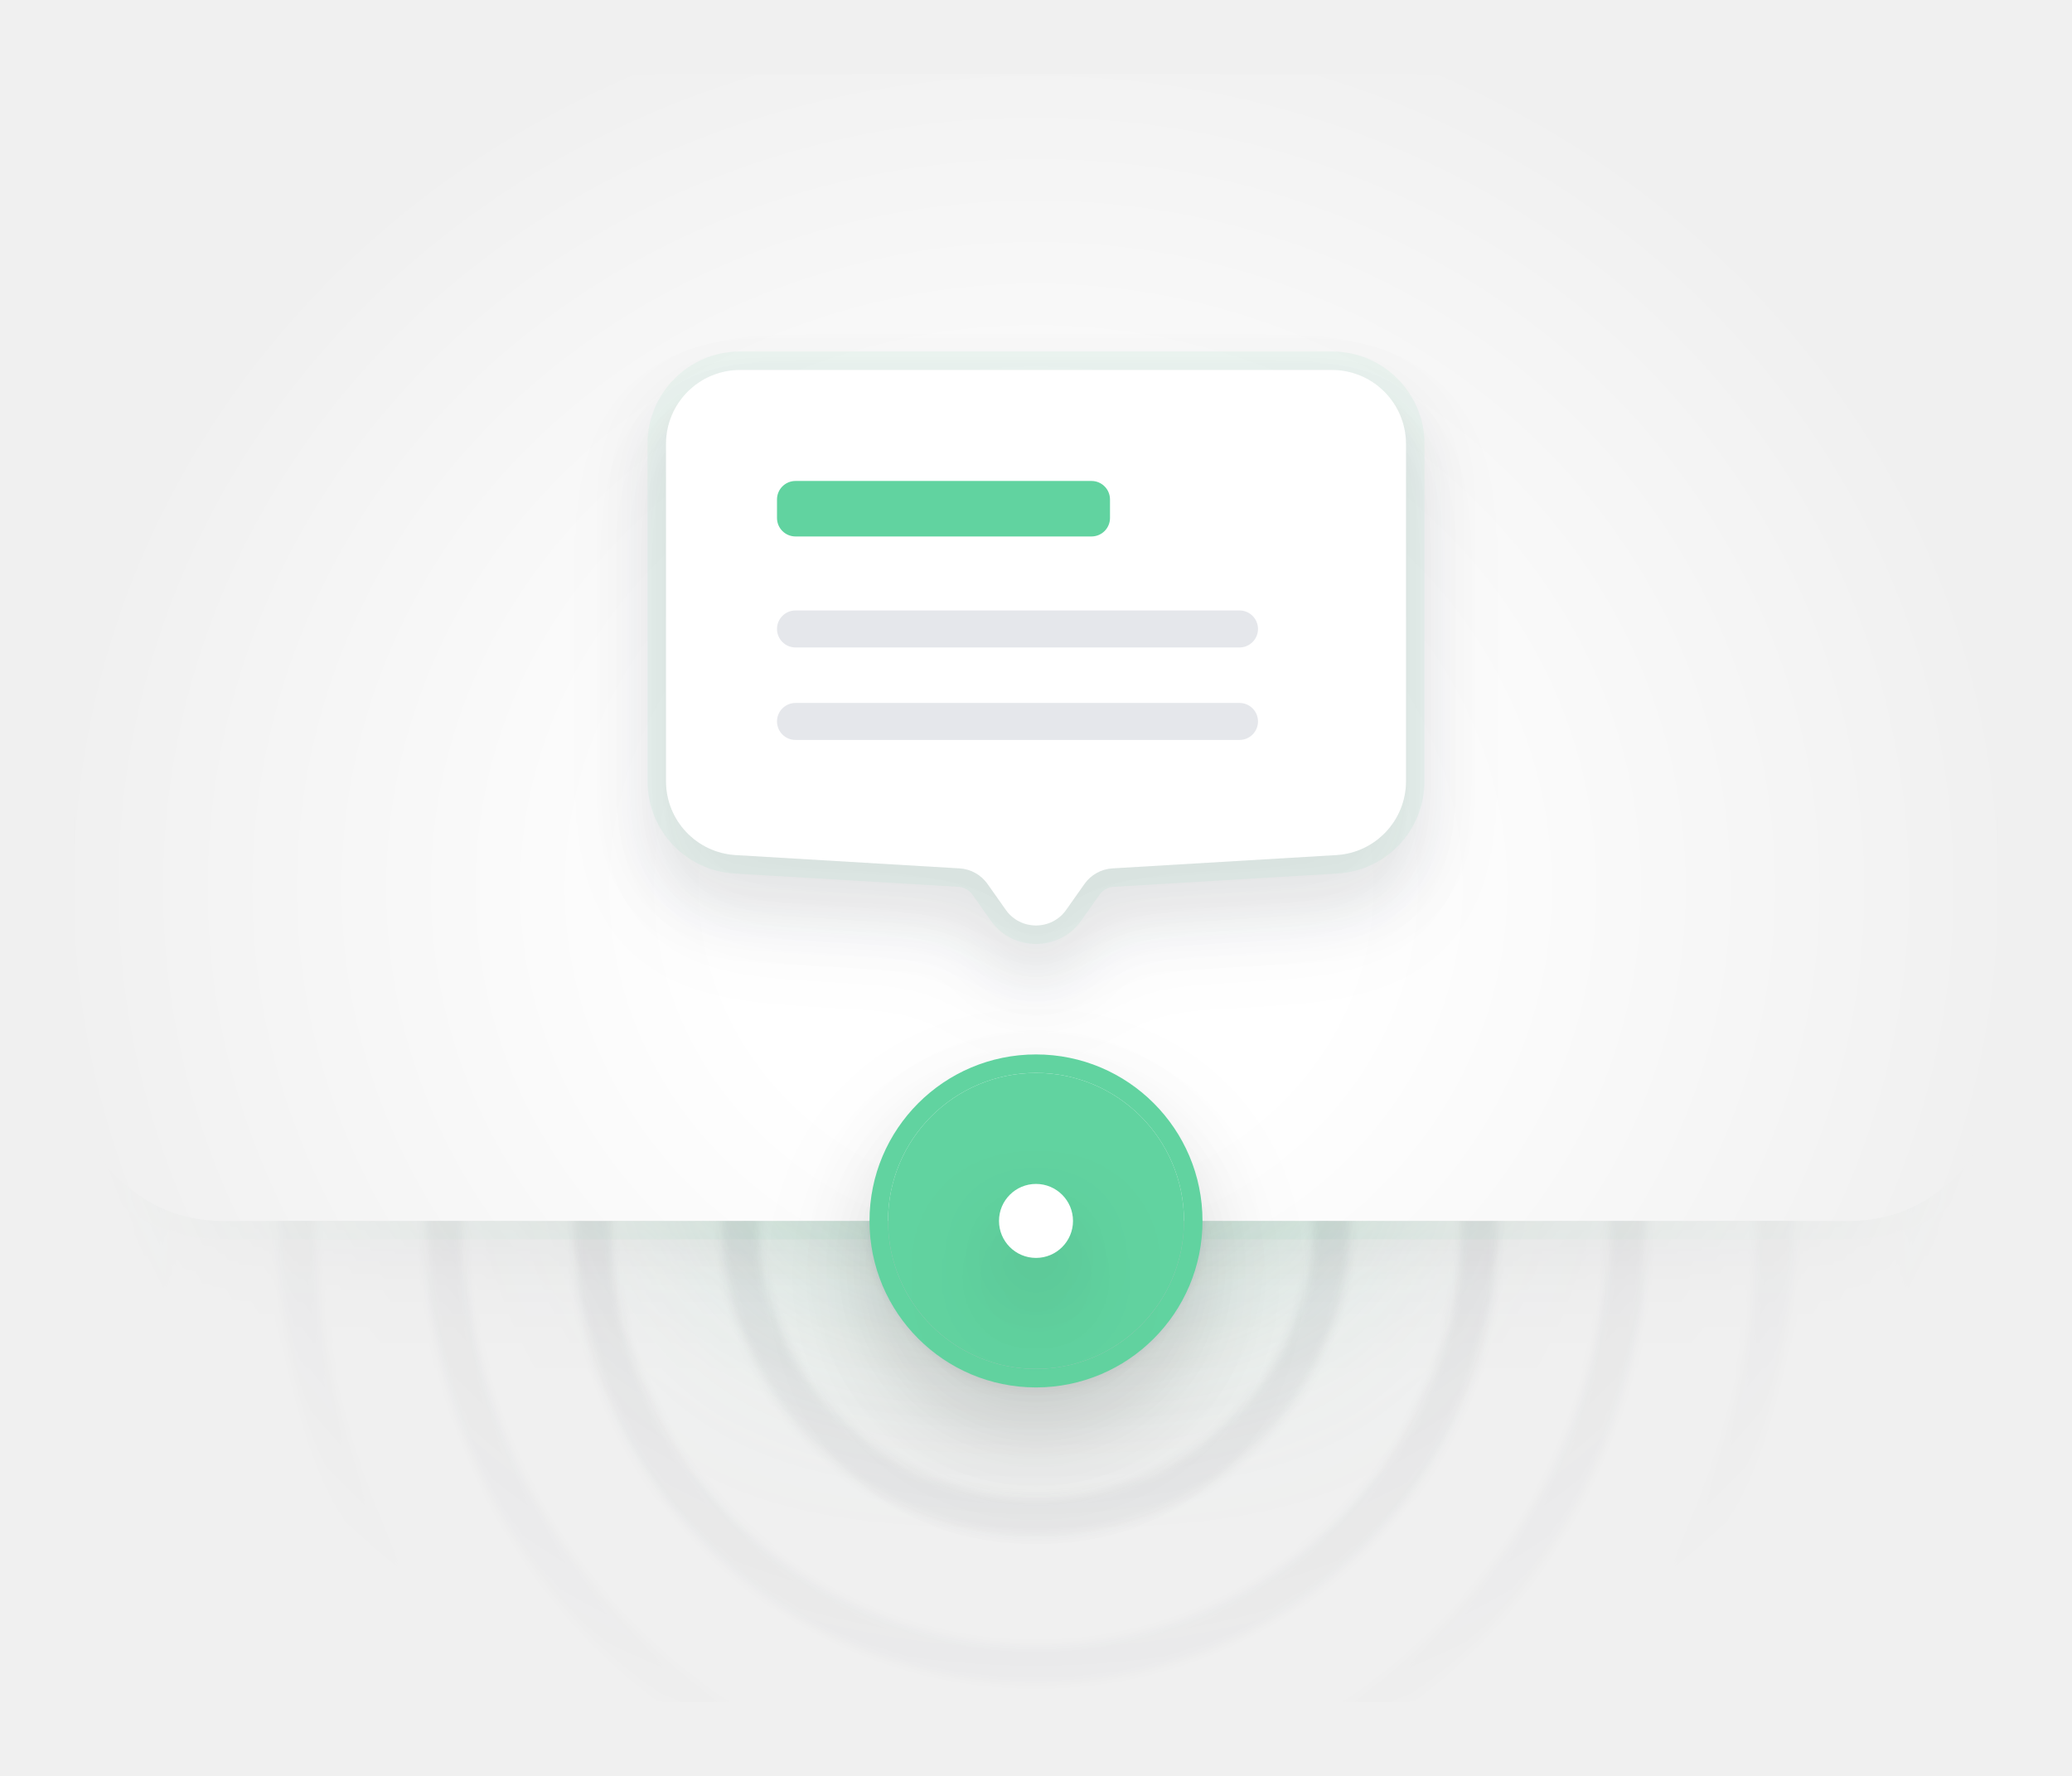
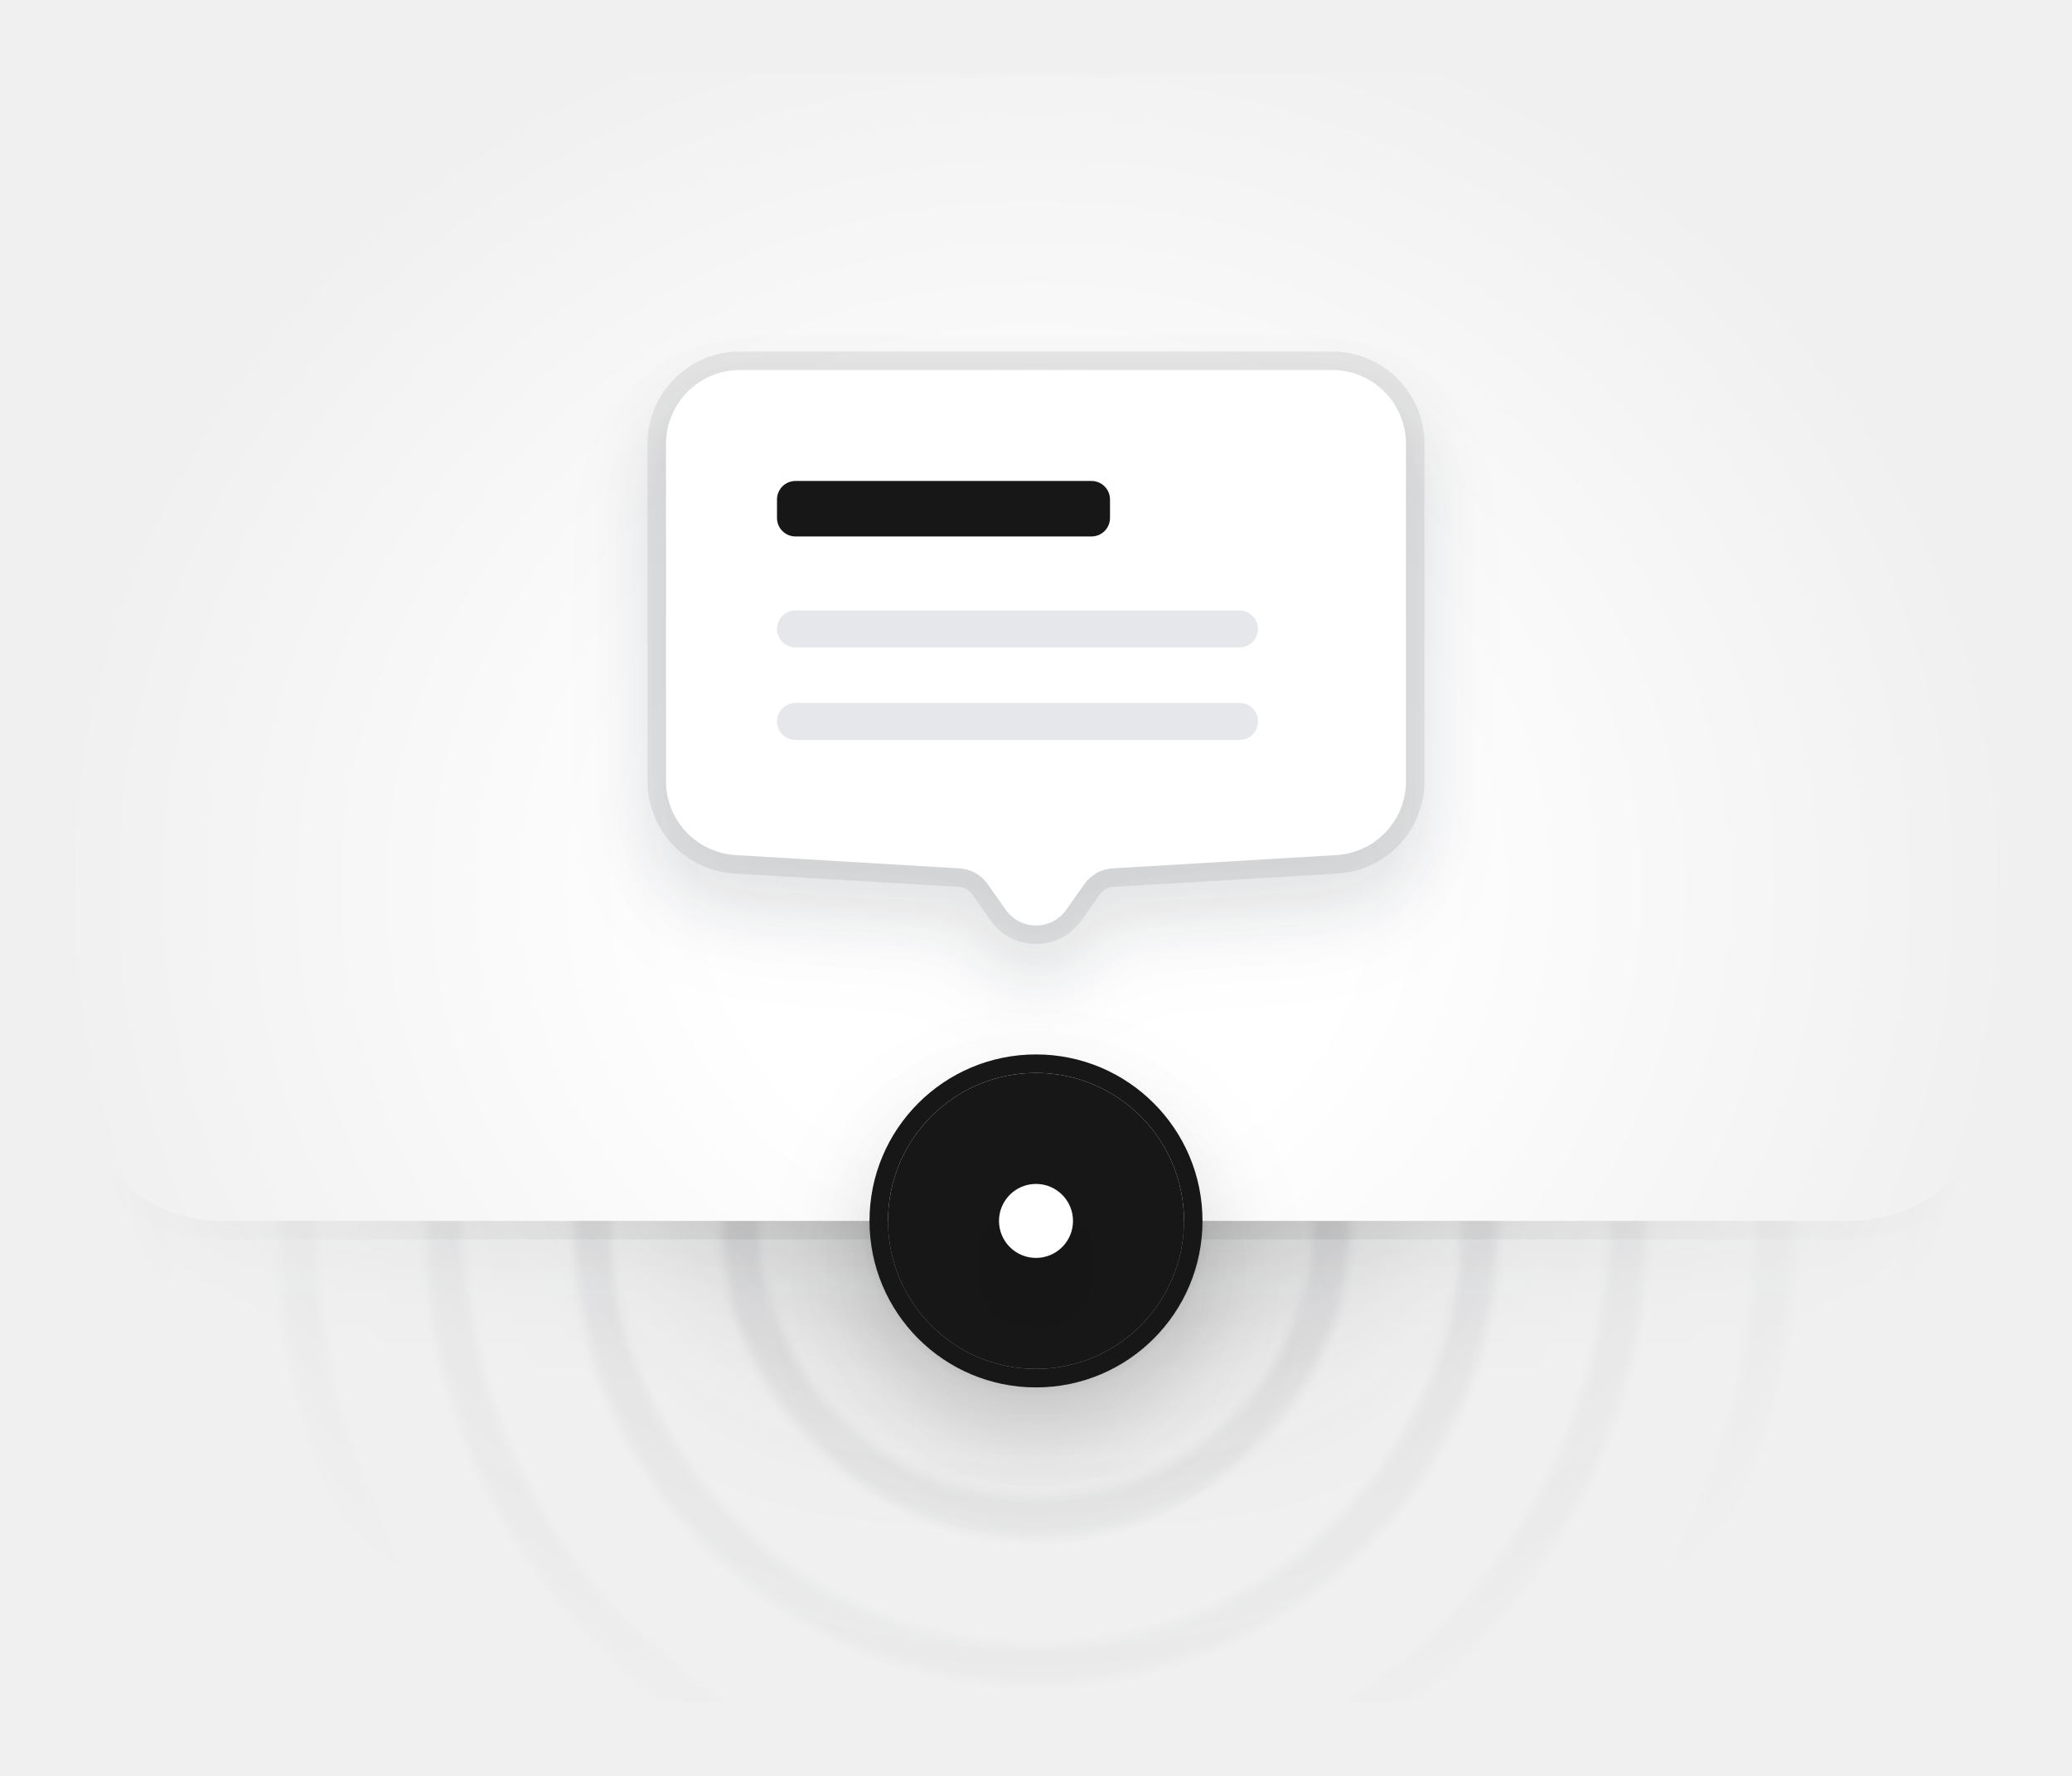
<svg xmlns="http://www.w3.org/2000/svg" width="112" height="96" viewBox="0 0 112 96" fill="none">
  <mask id="mask0" mask-type="alpha" maskUnits="userSpaceOnUse" x="4" y="4" width="104" height="88">
    <rect x="4" y="4" width="104" height="88" fill="url(#paint0_radial)" />
  </mask>
  <g mask="url(#mask0)">
    <g opacity="0.1" filter="url(#filter0_f)">
      <circle cx="56" cy="66" r="8" stroke="#111827" stroke-width="2" />
    </g>
    <g opacity="0.1" filter="url(#filter1_f)">
      <circle cx="56" cy="66" r="16" stroke="#111827" stroke-width="2" />
    </g>
    <g opacity="0.1" filter="url(#filter2_f)">
      <circle cx="56" cy="66" r="24" stroke="#111827" stroke-width="2" />
    </g>
    <g opacity="0.1" filter="url(#filter3_f)">
      <circle cx="56" cy="66" r="32" stroke="#111827" stroke-width="2" />
    </g>
    <g opacity="0.1" filter="url(#filter4_f)">
      <circle cx="56" cy="66" r="40" stroke="#111827" stroke-width="2" />
    </g>
    <g opacity="0.1" filter="url(#filter5_f)">
-       <circle cx="56" cy="66" r="48" stroke="#61D3A0" stroke-width="2" />
+       <circle cx="56" cy="66" r="48" stroke="#171717" stroke-width="2" />
    </g>
    <g opacity="0.1" filter="url(#filter6_f)">
      <circle cx="56" cy="66" r="56" stroke="#111827" stroke-width="2" />
    </g>
    <g opacity="0.2" filter="url(#filter7_f)">
-       <path d="M42 72H70L75.106 61.789C76.435 59.129 74.501 56 71.528 56H40.472C37.499 56 35.565 59.129 36.894 61.789L42 72Z" fill="#61D3A0" />
+       <path d="M42 72H70L75.106 61.789C76.435 59.129 74.501 56 71.528 56H40.472C37.499 56 35.565 59.129 36.894 61.789L42 72Z" fill="#171717" />
    </g>
    <g filter="url(#filter8_dd)">
      <path d="M12 -19H100C104.418 -19 108 -15.418 108 -11V58C108 62.418 104.418 66 100 66H12C7.582 66 4 62.418 4 58V-11C4 -15.418 7.582 -19 12 -19Z" fill="white" />
-       <path d="M12 -19.5H100C104.694 -19.5 108.5 -15.694 108.5 -11V58C108.5 62.694 104.694 66.5 100 66.5H12C7.306 66.5 3.5 62.694 3.5 58V-11C3.5 -15.694 7.306 -19.5 12 -19.5Z" stroke="#61D3A0" stroke-opacity="0.08" />
+       <path d="M12 -19.5H100C104.694 -19.5 108.5 -15.694 108.5 -11V58C108.5 62.694 104.694 66.5 100 66.5H12C7.306 66.5 3.5 62.694 3.5 58V-11C3.5 -15.694 7.306 -19.5 12 -19.5Z" stroke="#171717" stroke-opacity="0.08" />
    </g>
  </g>
  <g filter="url(#filter9_dd)">
    <path d="M36 24C36 21.791 37.791 20 40 20H72C74.209 20 76 21.791 76 24V42.231C76 44.348 74.35 46.098 72.237 46.224L60.135 46.943C59.528 46.979 58.97 47.289 58.619 47.787L57.634 49.183C56.838 50.312 55.162 50.312 54.366 49.183L53.381 47.787C53.03 47.289 52.472 46.979 51.865 46.943L39.763 46.224C37.65 46.098 36 44.348 36 42.231V24Z" fill="white" />
-     <path d="M40 19.5C37.515 19.5 35.5 21.515 35.5 24V42.231C35.5 44.612 37.356 46.581 39.733 46.723L51.836 47.442C52.291 47.469 52.709 47.702 52.972 48.075L53.957 49.471C54.953 50.883 57.047 50.883 58.043 49.471L59.028 48.075C59.291 47.702 59.709 47.469 60.164 47.442L72.267 46.723C74.644 46.581 76.5 44.612 76.5 42.231V24C76.5 21.515 74.485 19.5 72 19.5H40Z" stroke="#61D3A0" stroke-opacity="0.08" />
+     <path d="M40 19.5C37.515 19.5 35.5 21.515 35.5 24V42.231C35.5 44.612 37.356 46.581 39.733 46.723L51.836 47.442C52.291 47.469 52.709 47.702 52.972 48.075L53.957 49.471C54.953 50.883 57.047 50.883 58.043 49.471L59.028 48.075C59.291 47.702 59.709 47.469 60.164 47.442L72.267 46.723C74.644 46.581 76.5 44.612 76.5 42.231V24C76.5 21.515 74.485 19.5 72 19.5H40Z" stroke="#171717" stroke-opacity="0.08" />
  </g>
-   <rect x="42" y="26" width="18" height="3" rx="1" fill="#61D3A0" />
+   <rect x="42" y="26" width="18" height="3" rx="1" fill="#171717" />
  <path d="M42 34C42 33.448 42.448 33 43 33H67C67.552 33 68 33.448 68 34C68 34.552 67.552 35 67 35H43C42.448 35 42 34.552 42 34Z" fill="#E5E7EB" />
  <path d="M42 39C42 38.448 42.448 38 43 38H67C67.552 38 68 38.448 68 39C68 39.552 67.552 40 67 40H43C42.448 40 42 39.552 42 39Z" fill="#E5E7EB" />
  <g filter="url(#filter10_dd)">
-     <circle cx="56" cy="66" r="8" fill="#61D3A0" />
-     <circle cx="56" cy="66" r="8.5" stroke="#61D3A0" />
+     <circle cx="56" cy="66" r="8" fill="#171717" />
+     <circle cx="56" cy="66" r="8.5" stroke="#171717" />
  </g>
  <g filter="url(#filter11_dd)">
    <circle cx="56" cy="66" r="2" fill="white" />
  </g>
  <defs>
    <filter id="filter0_f" x="46.5" y="56.5" width="19" height="19" filterUnits="userSpaceOnUse" color-interpolation-filters="sRGB">
      <feFlood flood-opacity="0" result="BackgroundImageFix" />
      <feBlend mode="normal" in="SourceGraphic" in2="BackgroundImageFix" result="shape" />
      <feGaussianBlur stdDeviation="0.25" result="effect1_foregroundBlur" />
    </filter>
    <filter id="filter1_f" x="38.5" y="48.5" width="35" height="35" filterUnits="userSpaceOnUse" color-interpolation-filters="sRGB">
      <feFlood flood-opacity="0" result="BackgroundImageFix" />
      <feBlend mode="normal" in="SourceGraphic" in2="BackgroundImageFix" result="shape" />
      <feGaussianBlur stdDeviation="0.25" result="effect1_foregroundBlur" />
    </filter>
    <filter id="filter2_f" x="30.5" y="40.5" width="51" height="51" filterUnits="userSpaceOnUse" color-interpolation-filters="sRGB">
      <feFlood flood-opacity="0" result="BackgroundImageFix" />
      <feBlend mode="normal" in="SourceGraphic" in2="BackgroundImageFix" result="shape" />
      <feGaussianBlur stdDeviation="0.25" result="effect1_foregroundBlur" />
    </filter>
    <filter id="filter3_f" x="22.5" y="32.5" width="67" height="67" filterUnits="userSpaceOnUse" color-interpolation-filters="sRGB">
      <feFlood flood-opacity="0" result="BackgroundImageFix" />
      <feBlend mode="normal" in="SourceGraphic" in2="BackgroundImageFix" result="shape" />
      <feGaussianBlur stdDeviation="0.25" result="effect1_foregroundBlur" />
    </filter>
    <filter id="filter4_f" x="14.5" y="24.5" width="83" height="83" filterUnits="userSpaceOnUse" color-interpolation-filters="sRGB">
      <feFlood flood-opacity="0" result="BackgroundImageFix" />
      <feBlend mode="normal" in="SourceGraphic" in2="BackgroundImageFix" result="shape" />
      <feGaussianBlur stdDeviation="0.25" result="effect1_foregroundBlur" />
    </filter>
    <filter id="filter5_f" x="6.5" y="16.5" width="99" height="99" filterUnits="userSpaceOnUse" color-interpolation-filters="sRGB">
      <feFlood flood-opacity="0" result="BackgroundImageFix" />
      <feBlend mode="normal" in="SourceGraphic" in2="BackgroundImageFix" result="shape" />
      <feGaussianBlur stdDeviation="0.25" result="effect1_foregroundBlur" />
    </filter>
    <filter id="filter6_f" x="-1.5" y="8.5" width="115" height="115" filterUnits="userSpaceOnUse" color-interpolation-filters="sRGB">
      <feFlood flood-opacity="0" result="BackgroundImageFix" />
      <feBlend mode="normal" in="SourceGraphic" in2="BackgroundImageFix" result="shape" />
      <feGaussianBlur stdDeviation="0.25" result="effect1_foregroundBlur" />
    </filter>
    <filter id="filter7_f" x="24.467" y="44" width="63.066" height="40" filterUnits="userSpaceOnUse" color-interpolation-filters="sRGB">
      <feFlood flood-opacity="0" result="BackgroundImageFix" />
      <feBlend mode="normal" in="SourceGraphic" in2="BackgroundImageFix" result="shape" />
      <feGaussianBlur stdDeviation="6" result="effect1_foregroundBlur" />
    </filter>
    <filter id="filter8_dd" x="-2" y="-22" width="116" height="97" filterUnits="userSpaceOnUse" color-interpolation-filters="sRGB">
      <feFlood flood-opacity="0" result="BackgroundImageFix" />
      <feColorMatrix in="SourceAlpha" type="matrix" values="0 0 0 0 0 0 0 0 0 0 0 0 0 0 0 0 0 0 127 0" />
      <feOffset dy="3" />
      <feGaussianBlur stdDeviation="2.5" />
      <feColorMatrix type="matrix" values="0 0 0 0 0.071 0 0 0 0 0.094 0 0 0 0 0.149 0 0 0 0.04 0" />
      <feBlend mode="normal" in2="BackgroundImageFix" result="effect1_dropShadow" />
      <feColorMatrix in="SourceAlpha" type="matrix" values="0 0 0 0 0 0 0 0 0 0 0 0 0 0 0 0 0 0 127 0" />
      <feOffset dy="1" />
      <feGaussianBlur stdDeviation="1" />
      <feColorMatrix type="matrix" values="0 0 0 0 0.071 0 0 0 0 0.094 0 0 0 0 0.149 0 0 0 0.03 0" />
      <feBlend mode="normal" in2="effect1_dropShadow" result="effect2_dropShadow" />
      <feBlend mode="normal" in="SourceGraphic" in2="effect2_dropShadow" result="shape" />
    </filter>
    <filter id="filter9_dd" x="30" y="17" width="52" height="42.03" filterUnits="userSpaceOnUse" color-interpolation-filters="sRGB">
      <feFlood flood-opacity="0" result="BackgroundImageFix" />
      <feColorMatrix in="SourceAlpha" type="matrix" values="0 0 0 0 0 0 0 0 0 0 0 0 0 0 0 0 0 0 127 0" />
      <feOffset dy="3" />
      <feGaussianBlur stdDeviation="2.5" />
      <feColorMatrix type="matrix" values="0 0 0 0 0.071 0 0 0 0 0.094 0 0 0 0 0.149 0 0 0 0.04 0" />
      <feBlend mode="normal" in2="BackgroundImageFix" result="effect1_dropShadow" />
      <feColorMatrix in="SourceAlpha" type="matrix" values="0 0 0 0 0 0 0 0 0 0 0 0 0 0 0 0 0 0 127 0" />
      <feOffset dy="2" />
      <feGaussianBlur stdDeviation="1.5" />
      <feColorMatrix type="matrix" values="0 0 0 0 0.071 0 0 0 0 0.094 0 0 0 0 0.149 0 0 0 0.08 0" />
      <feBlend mode="normal" in2="effect1_dropShadow" result="effect2_dropShadow" />
      <feBlend mode="normal" in="SourceGraphic" in2="effect2_dropShadow" result="shape" />
    </filter>
    <filter id="filter10_dd" x="41" y="54" width="30" height="30" filterUnits="userSpaceOnUse" color-interpolation-filters="sRGB">
      <feFlood flood-opacity="0" result="BackgroundImageFix" />
      <feColorMatrix in="SourceAlpha" type="matrix" values="0 0 0 0 0 0 0 0 0 0 0 0 0 0 0 0 0 0 127 0" />
      <feOffset dy="2" />
      <feGaussianBlur stdDeviation="2" />
      <feColorMatrix type="matrix" values="0 0 0 0 0 0 0 0 0 0 0 0 0 0 0 0 0 0 0.06 0" />
      <feBlend mode="normal" in2="BackgroundImageFix" result="effect1_dropShadow" />
      <feColorMatrix in="SourceAlpha" type="matrix" values="0 0 0 0 0 0 0 0 0 0 0 0 0 0 0 0 0 0 127 0" />
      <feOffset dy="3" />
      <feGaussianBlur stdDeviation="3" />
      <feColorMatrix type="matrix" values="0 0 0 0 0 0 0 0 0 0 0 0 0 0 0 0 0 0 0.1 0" />
      <feBlend mode="normal" in2="effect1_dropShadow" result="effect2_dropShadow" />
      <feBlend mode="normal" in="SourceGraphic" in2="effect2_dropShadow" result="shape" />
    </filter>
    <filter id="filter11_dd" x="48" y="61" width="16" height="16" filterUnits="userSpaceOnUse" color-interpolation-filters="sRGB">
      <feFlood flood-opacity="0" result="BackgroundImageFix" />
      <feColorMatrix in="SourceAlpha" type="matrix" values="0 0 0 0 0 0 0 0 0 0 0 0 0 0 0 0 0 0 127 0" />
      <feOffset dy="2" />
      <feGaussianBlur stdDeviation="2" />
      <feColorMatrix type="matrix" values="0 0 0 0 0 0 0 0 0 0 0 0 0 0 0 0 0 0 0.06 0" />
      <feBlend mode="normal" in2="BackgroundImageFix" result="effect1_dropShadow" />
      <feColorMatrix in="SourceAlpha" type="matrix" values="0 0 0 0 0 0 0 0 0 0 0 0 0 0 0 0 0 0 127 0" />
      <feOffset dy="3" />
      <feGaussianBlur stdDeviation="3" />
      <feColorMatrix type="matrix" values="0 0 0 0 0 0 0 0 0 0 0 0 0 0 0 0 0 0 0.1 0" />
      <feBlend mode="normal" in2="effect1_dropShadow" result="effect2_dropShadow" />
      <feBlend mode="normal" in="SourceGraphic" in2="effect2_dropShadow" result="shape" />
    </filter>
    <radialGradient id="paint0_radial" cx="0" cy="0" r="1" gradientUnits="userSpaceOnUse" gradientTransform="translate(56 48) rotate(90) scale(69 72.9204)">
      <stop offset="0.232" stop-color="#C4C4C4" />
      <stop offset="0.725" stop-color="#C4C4C4" stop-opacity="0" />
    </radialGradient>
  </defs>
</svg>
